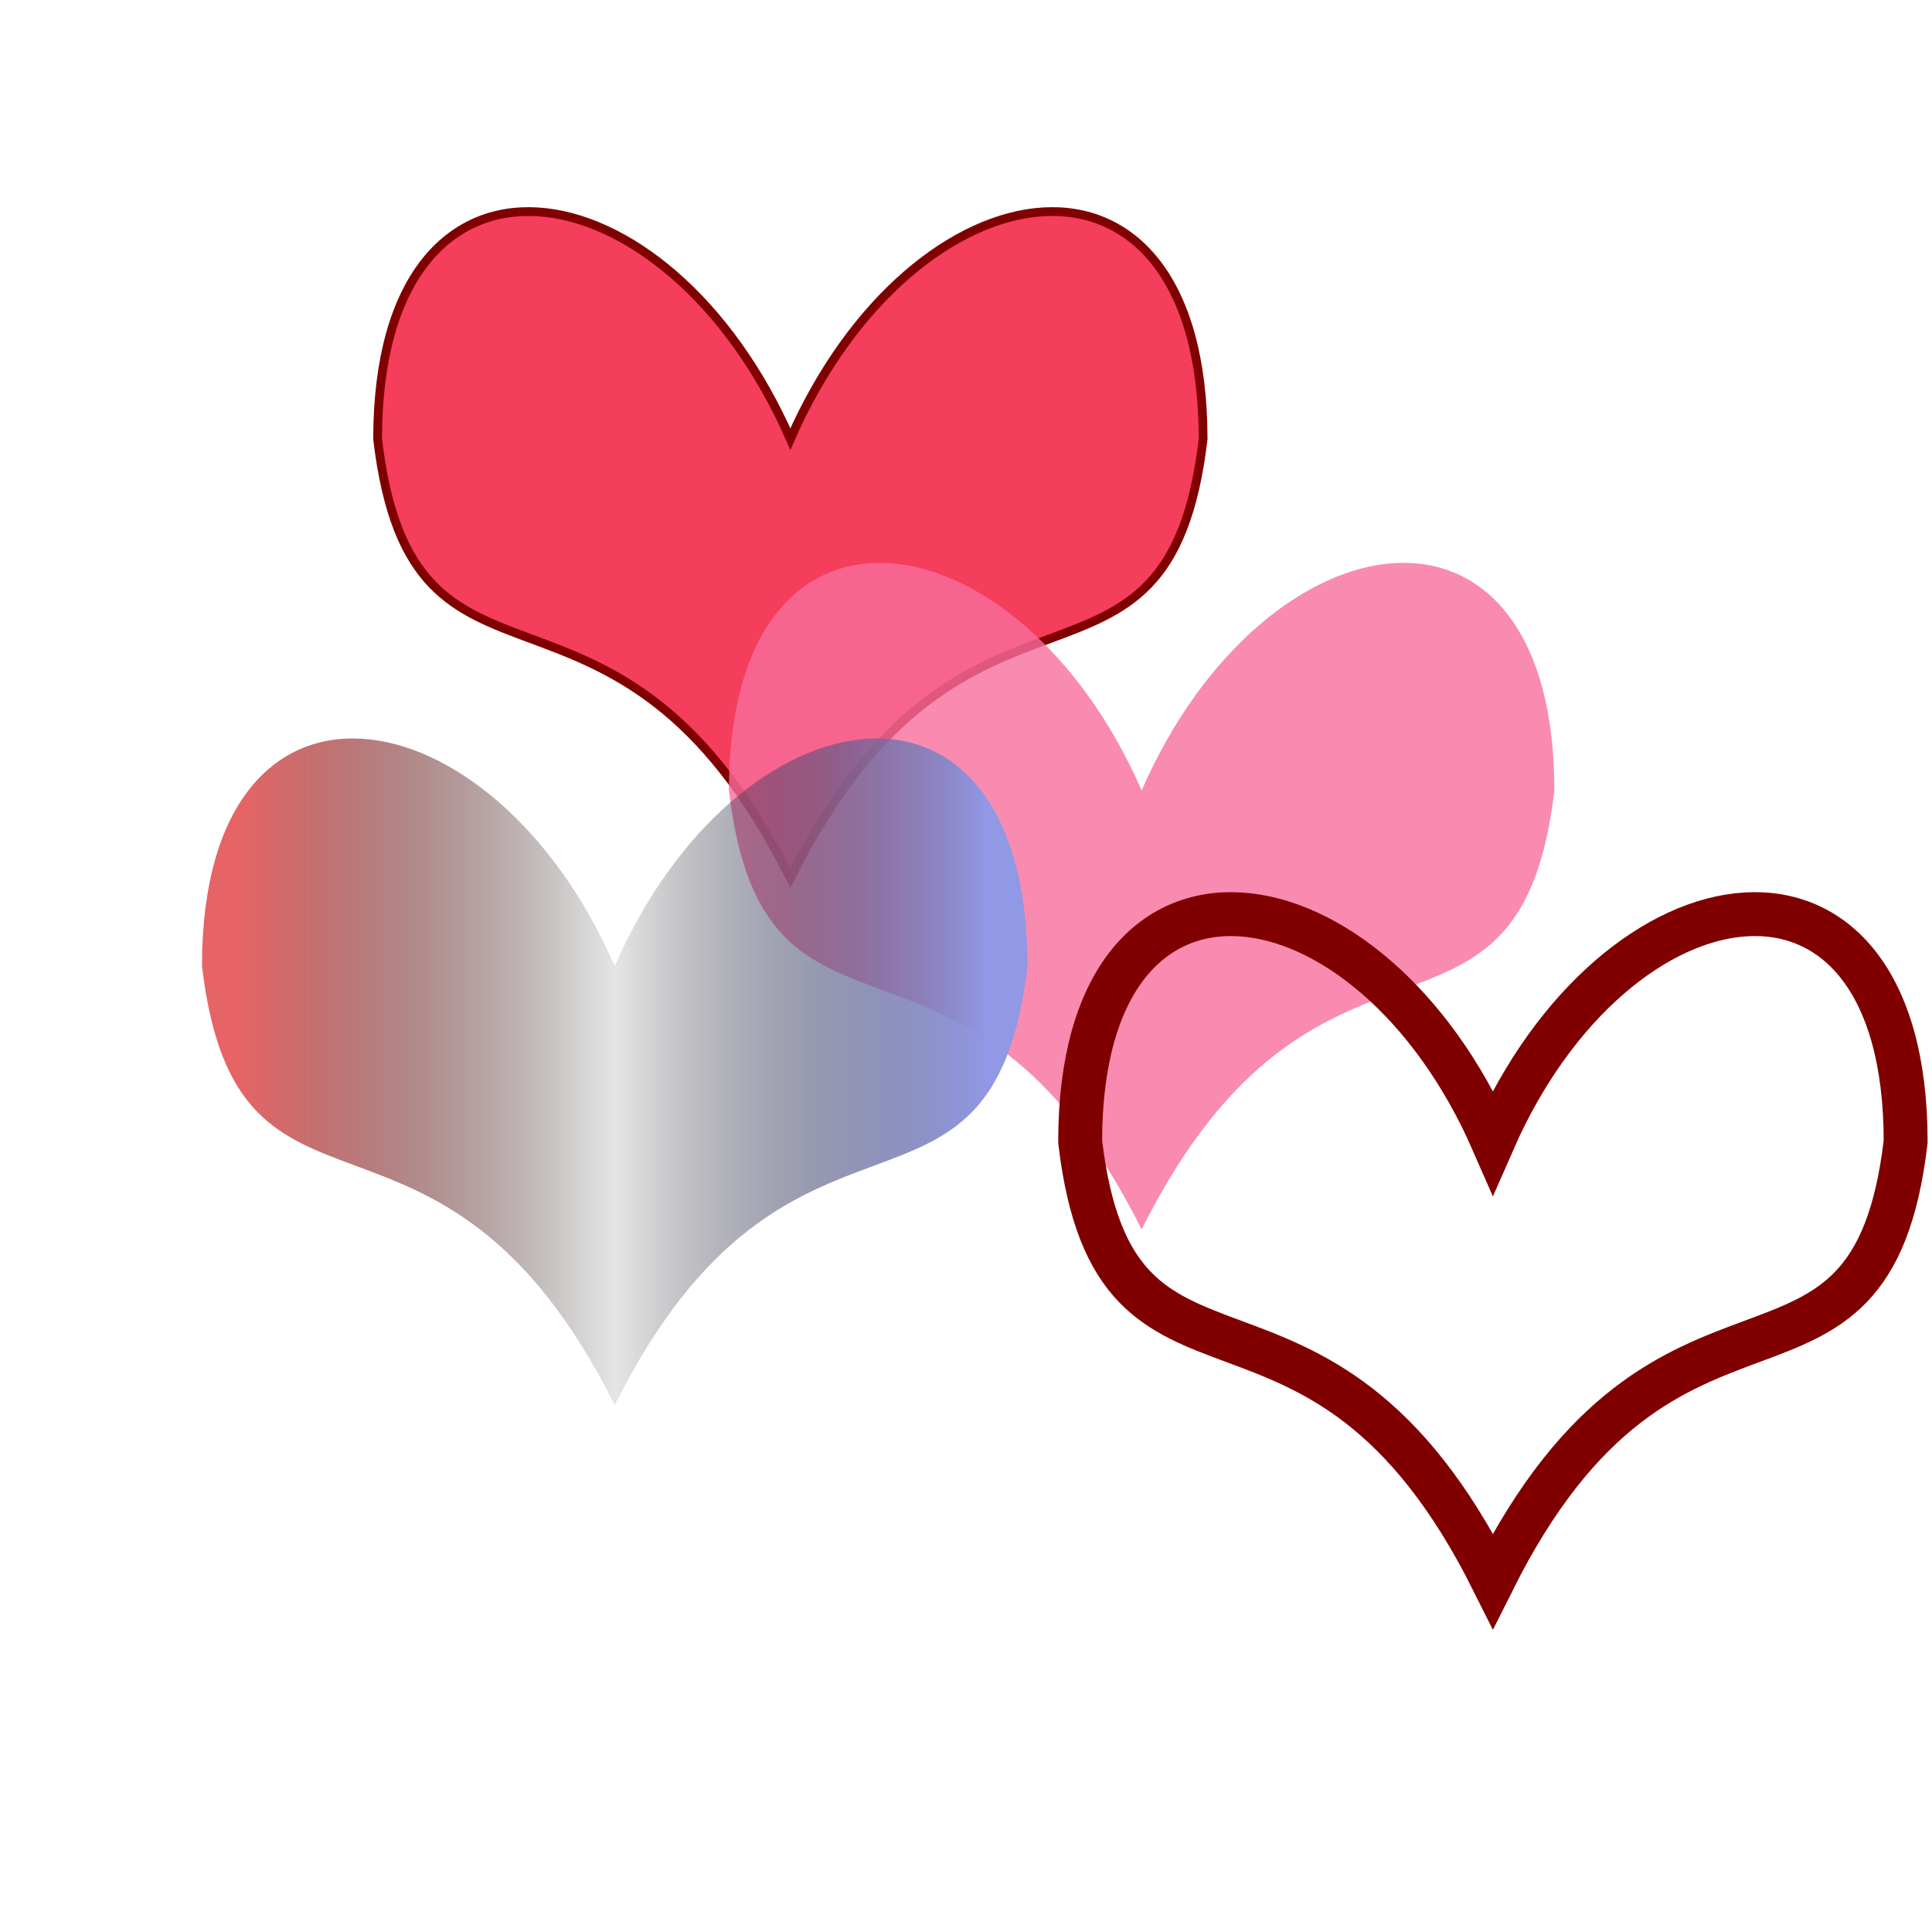
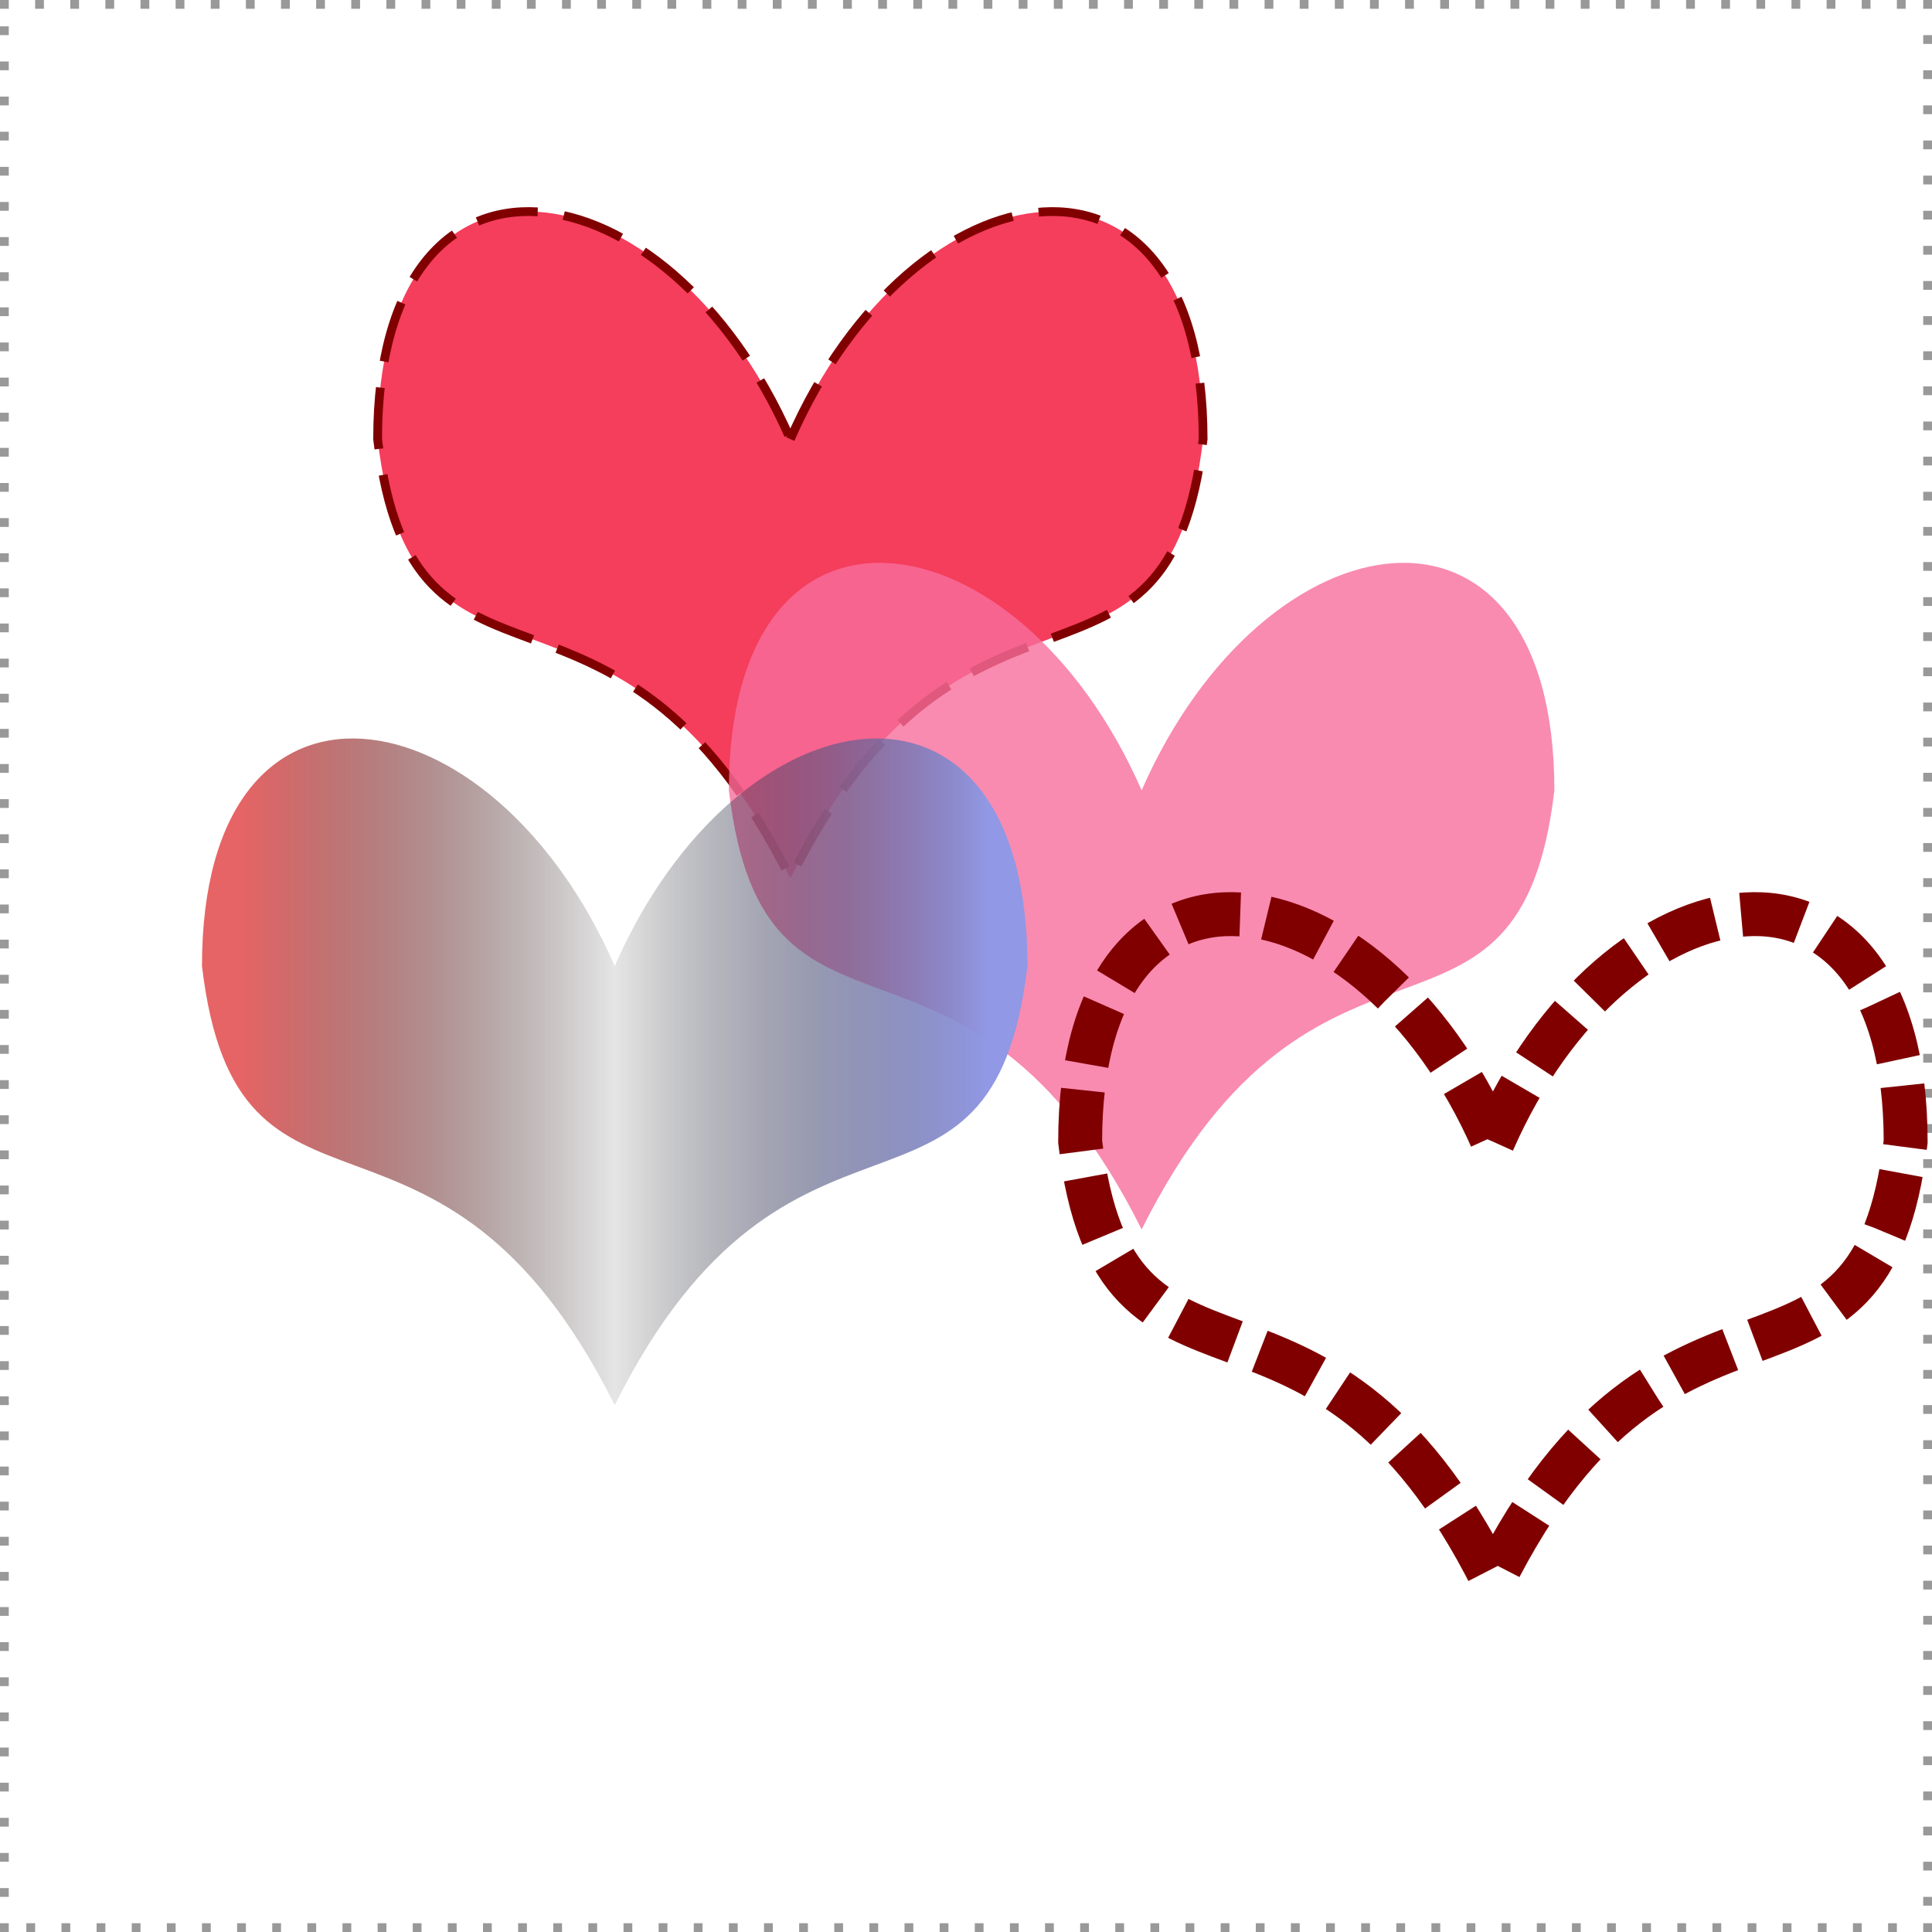
<svg xmlns="http://www.w3.org/2000/svg" xmlns:xlink="http://www.w3.org/1999/xlink" viewBox="-110 -110 220 220">
  <style>
        .a {
            fill: hsl(-10, 90%, 60%);
        }
        .b {
            fill: hsla(-20, 90%, 70%, 0.8);
        }
        .c {
            fill: url(#g1);
        }
        .d {
            fill: none;
            stroke-width: 5px;
        }
        .a, .d {
            stroke: maroon;
-             stroke-dashoffset: 7 4;
+             stroke-dasharray: 7 3;
+         }
+         .frame {
+             fill: none;
+             stroke-width: 2;
+             stroke: #999;
+             stroke-dasharray: 1 3;
        }
    </style>
  <defs>
    <path d="M 0, -40   C 14,-72 47,-77 47,-40   C 43,-6 20,-30 0,10   C -20,-30 -43,-6 -47,-40   C -47,-77 -14,-72 0,-40 z" id="x" />
  </defs>
+   <rect x="-110" y="-110" width="220" height="220" class="frame" />
  <use xlink:href="#x" class="a" x="-20" y="-20" />
  <use xlink:href="#x" class="b" x="20" y="20" />
  <use xlink:href="#x" class="c" x="-40" y="40" />
  <use xlink:href="#x" class="d" x="60" y="60" />
  <linearGradient id="g1">
    <stop offset="5%" stop-color="#e66465" />
    <stop offset="50%" stop-opacity="0.1" />
    <stop offset="95%" stop-color="#9198e5" />
  </linearGradient>
</svg>
